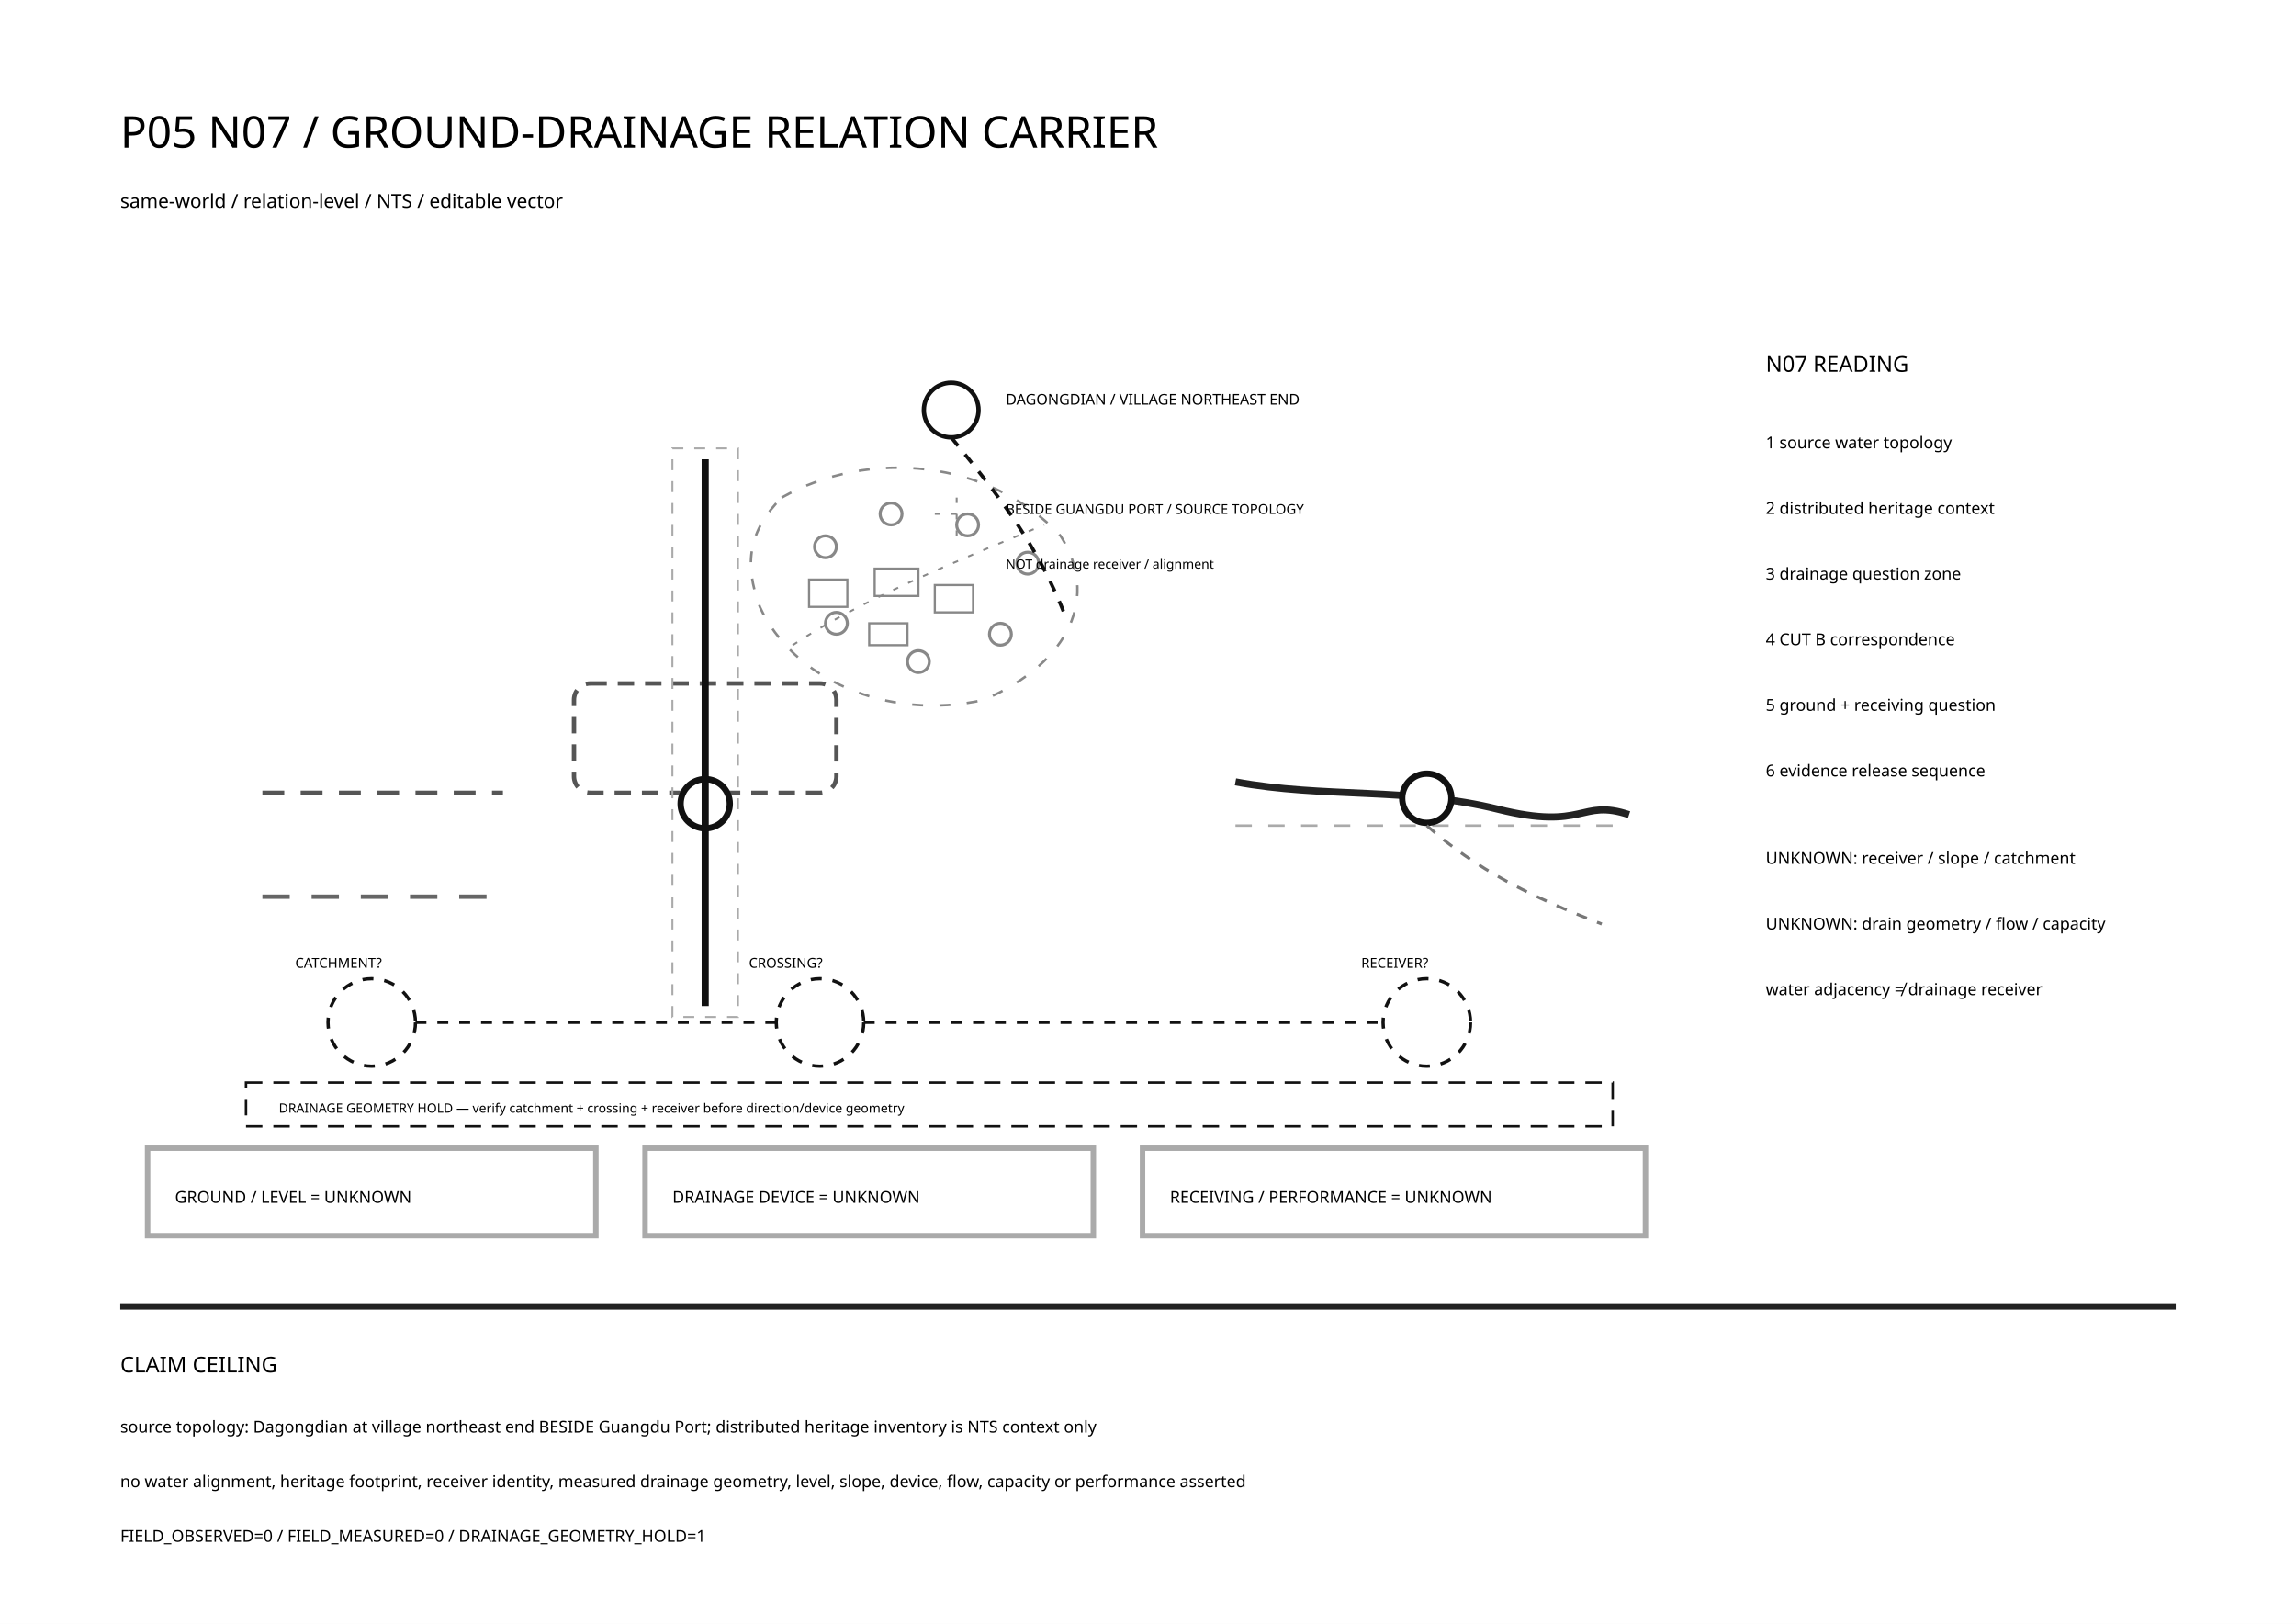
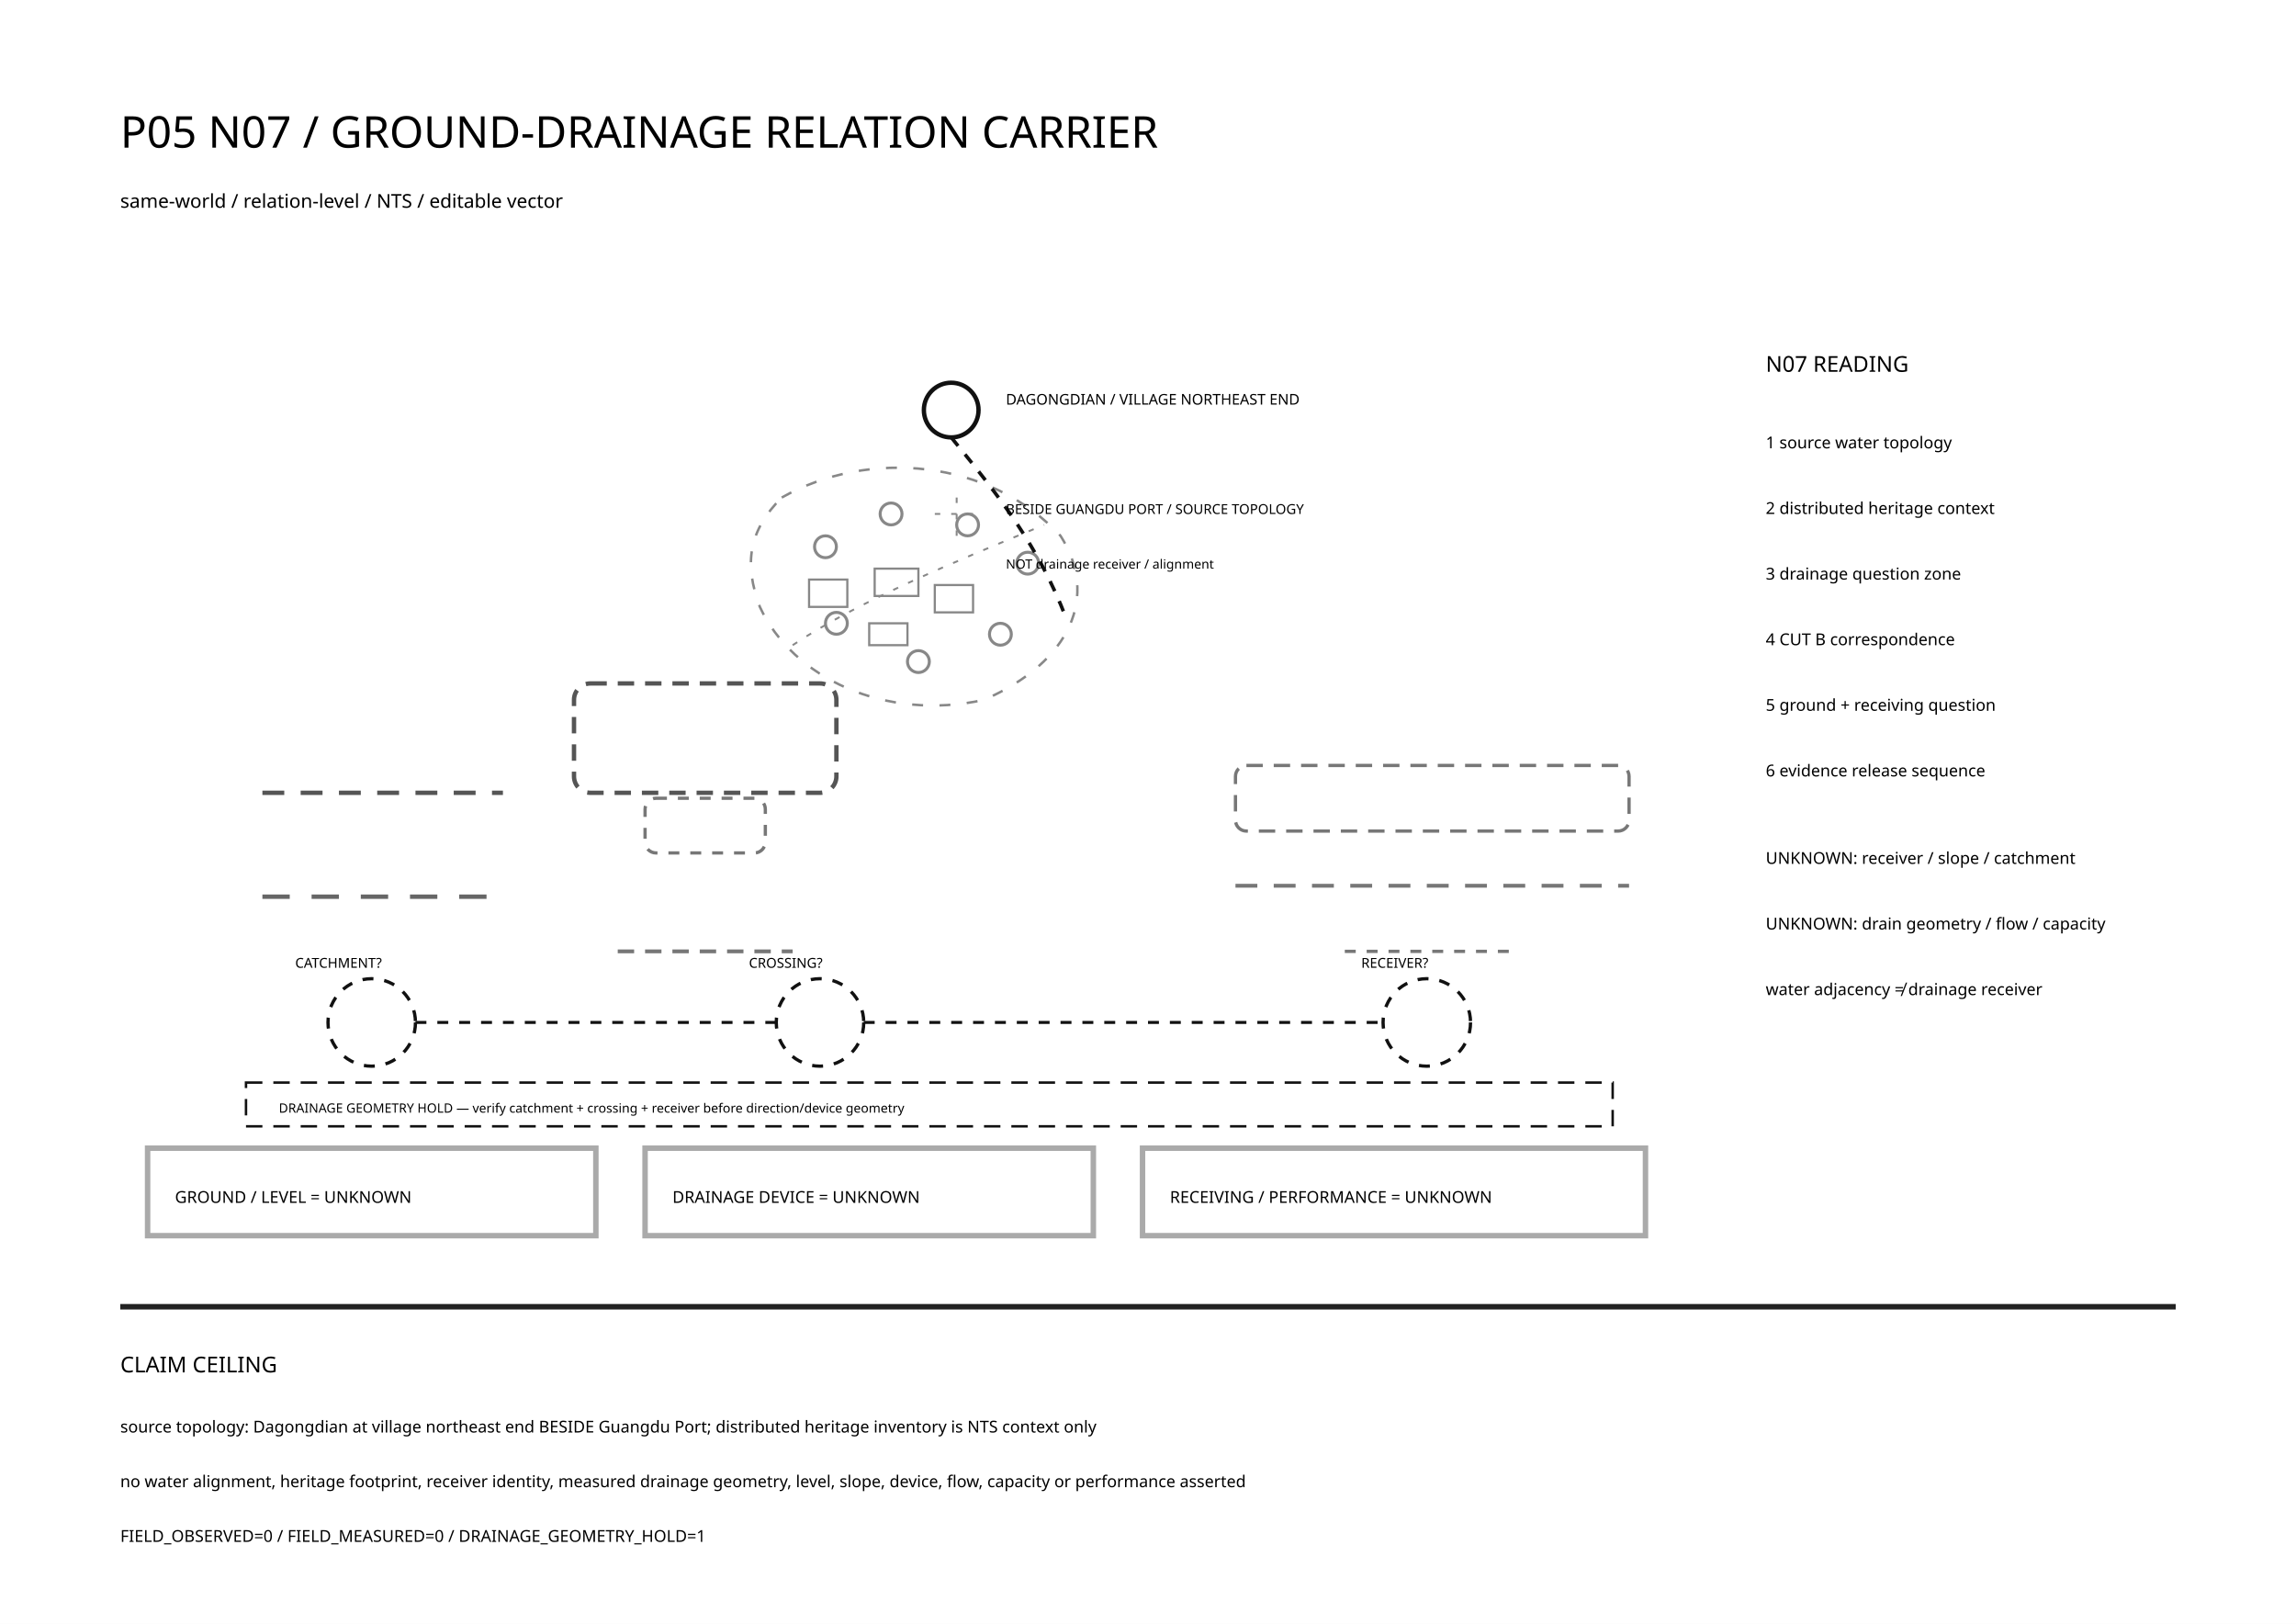
<svg xmlns="http://www.w3.org/2000/svg" width="420mm" height="297mm" viewBox="0 0 420 297">
  <rect width="420" height="297" fill="white" />
  <g id="L00-FRAME" font-family="sans-serif">
    <text x="22" y="27" font-size="8">P05 N07 / GROUND-DRAINAGE RELATION CARRIER</text>
    <text x="22" y="38" font-size="3.5">same-world / relation-level / NTS / editable vector</text>
  </g>
  <g id="L10-PLAN" fill="none">
    <g id="N07-ROUTE-RELATION-STATE" font-family="sans-serif">
      <line x1="48" y1="145" x2="92" y2="145" stroke="#555" stroke-width="0.8" stroke-dasharray="4 3" />
      <text x="48" y="140" font-size="2.5">PRIMARY ROUTE RELATION / ALIGNMENT UNKNOWN · NTS</text>
    </g>
    <g id="N07-WATER-RELATION-STATE" font-family="sans-serif">
      <line x1="48" y1="164" x2="92" y2="164" stroke="#666" stroke-width="0.8" stroke-dasharray="5 4" />
      <text x="48" y="159" font-size="2.5">WATER RELATION / ALIGNMENT UNKNOWN · NTS</text>
    </g>
    <g id="N07-DRAINAGE-QUESTION-STATE" font-family="sans-serif">
      <rect x="105" y="125" width="48" height="20" rx="3" stroke="#555" stroke-width="0.8" stroke-dasharray="3 2" />
      <text x="110" y="136" font-size="2.5">DRAINAGE QUESTION / LOCATION UNKNOWN · NTS</text>
    </g>
-     <circle id="N07-PLAN-NODE" cx="129" cy="147" r="4.5" fill="white" stroke="#111" stroke-width="1.15" />
-     <line id="N07-CUT-B" x1="129" y1="84" x2="129" y2="184" stroke="#111" stroke-width="1.3" />
-     <rect id="N07-CUT-UNCERTAINTY" x="123" y="82" width="12" height="104" stroke="#aaa" stroke-width="0.35" stroke-dasharray="2 2" />
+     <g id="N07-CUT-CORRESPONDENCE-STATE" font-family="sans-serif">
+       <line x1="113" y1="174" x2="145" y2="174" stroke="#777" stroke-width="0.7" stroke-dasharray="3 2" />
+       <text x="113" y="169" font-size="2.4">CUT CORRESPONDENCE / LOCATION UNKNOWN · NTS</text>
+     </g>
+     <g id="N07-PLAN-NODE-STATE" font-family="sans-serif">
+       <rect x="118" y="146" width="22" height="10" rx="2" stroke="#777" stroke-width="0.6" stroke-dasharray="2 2" />
+       <text x="120" y="152.5" font-size="2.2">PLAN RELATION</text>
+     </g>
  </g>
  <g id="L11-HERITAGE-FABRIC" fill="none" stroke="#888">
    <path id="N07-HERITAGE-FABRIC-EXTENT-NTS" d="M143 91 C159 82 181 84 194 98 C201 109 196 121 180 128 C162 132 145 124 139 111 C136 103 137 97 143 91Z" stroke-width="0.45" stroke-dasharray="2 3" />
    <g id="N07-PROTECTED-UNITS-NTS" fill="white" stroke-width="0.55">
      <circle cx="151" cy="100" r="2" />
      <circle cx="163" cy="94" r="2" />
      <circle cx="177" cy="96" r="2" />
      <circle cx="188" cy="103" r="2" />
      <circle cx="183" cy="116" r="2" />
      <circle cx="168" cy="121" r="2" />
      <circle cx="153" cy="114" r="2" />
    </g>
    <path id="N07-ANCIENT-RESIDENCE-FABRIC-NTS" d="M148 106h7v5h-7z M160 104h8v5h-8z M171 107h7v5h-7z M159 114h7v4h-7z" stroke-width="0.4" />
    <path id="N07-LANE-WELL-TREE-FABRIC-NTS" d="M145 118 C157 110 174 103 191 96 M175 91v7 M171 94h8" stroke-width="0.35" stroke-dasharray="1 2" />
  </g>
  <g id="L12-SOURCE-TOPOLOGY" font-family="sans-serif">
    <circle id="N07-DAGONGDIAN-TOPOLOGY-NODE" cx="174" cy="75" r="5" fill="white" stroke="#111" stroke-width="0.8" />
    <text x="184" y="74" font-size="2.7">DAGONGDIAN / VILLAGE NORTHEAST END</text>
    <path id="N07-GUANGDU-PORT-BESIDE-LINK" d="M174 80 C183 91 190 100 195 113" fill="none" stroke="#111" stroke-width="0.65" stroke-dasharray="2 2" />
    <text x="184" y="94" font-size="2.5">BESIDE GUANGDU PORT / SOURCE TOPOLOGY</text>
    <text x="184" y="104" font-size="2.35">NOT drainage receiver / alignment</text>
  </g>
  <g id="L15-SECTION" fill="none">
-     <line id="N07-SECTION-DATUM" x1="226" y1="151" x2="298" y2="151" stroke="#aaa" stroke-width="0.45" stroke-dasharray="3 3" />
-     <path id="N07-GROUND-QUESTION" d="M226 143 C242 146 258 144 274 148 S289 146 298 149" stroke="#222" stroke-width="1.3" />
-     <circle id="N07-SECTION-CORRESPONDENCE" cx="261" cy="146" r="4.5" fill="white" stroke="#111" stroke-width="1.15" />
-     <path id="N07-RECEIVING-RELATION" d="M261 151 C270 159 280 164 293 169" stroke="#777" stroke-width="0.55" stroke-dasharray="2 2" />
-     <text x="226" y="132" font-family="sans-serif" font-size="3">SECTION B / ground question, not measured profile</text>
+     <g id="N07-SECTION-CORRESPONDENCE-STATE" font-family="sans-serif">
+       <rect x="226" y="140" width="72" height="12" rx="2" stroke="#777" stroke-width="0.6" stroke-dasharray="3 2" />
+       <text x="231" y="147.5" font-size="2.4">SECTION CORRESPONDENCE / DATUM UNKNOWN · NTS</text>
+     </g>
+     <g id="N07-GROUND-QUESTION-STATE" font-family="sans-serif">
+       <line x1="226" y1="162" x2="298" y2="162" stroke="#777" stroke-width="0.7" stroke-dasharray="4 3" />
+       <text x="231" y="158" font-size="2.4">GROUND QUESTION / PROFILE + LEVEL UNKNOWN</text>
+     </g>
+     <g id="N07-RECEIVING-RELATION-STATE" font-family="sans-serif">
+       <line x1="246" y1="174" x2="278" y2="174" stroke="#777" stroke-width="0.6" stroke-dasharray="2 2" />
+       <text x="231" y="183" font-size="2.4">RECEIVING RELATION? IDENTITY + DIRECTION UNKNOWN</text>
+     </g>
  </g>
  <g id="L18-DRAINAGE-RELEASE" font-family="sans-serif">
    <circle id="N07-CATCHMENT-EVIDENCE" cx="68" cy="187" r="8" fill="white" stroke="#111" stroke-width="0.6" stroke-dasharray="2 2" />
    <text x="54" y="177" font-size="2.5">CATCHMENT?</text>
    <circle id="N07-CROSSING-EVIDENCE" cx="150" cy="187" r="8" fill="white" stroke="#111" stroke-width="0.6" stroke-dasharray="2 2" />
    <text x="137" y="177" font-size="2.5">CROSSING?</text>
    <circle id="N07-RECEIVER-EVIDENCE" cx="261" cy="187" r="8" fill="white" stroke="#111" stroke-width="0.6" stroke-dasharray="2 2" />
    <text x="249" y="177" font-size="2.5">RECEIVER?</text>
    <path id="N07-RELEASE-SEQUENCE" d="M76 187 H142 M158 187 H253" fill="none" stroke="#111" stroke-width="0.55" stroke-dasharray="2 2" />
    <rect id="N07-DRAINAGE-GEOMETRY-HOLD" x="45" y="198" width="250" height="8" fill="white" stroke="#111" stroke-width="0.45" stroke-dasharray="3 2" />
    <text x="51" y="203.5" font-size="2.35">DRAINAGE GEOMETRY HOLD — verify catchment + crossing + receiver before direction/device geometry</text>
  </g>
  <g id="L20-STATE" font-family="sans-serif">
    <rect x="27" y="210" width="82" height="16" fill="none" stroke="#aaa" />
    <rect x="118" y="210" width="82" height="16" fill="none" stroke="#aaa" />
    <rect x="209" y="210" width="92" height="16" fill="none" stroke="#aaa" />
    <text id="N07-GROUND-LEVEL-STATE" x="32" y="220" font-size="3">GROUND / LEVEL = UNKNOWN</text>
    <text id="N07-DRAINAGE-DEVICE-STATE" x="123" y="220" font-size="3">DRAINAGE DEVICE = UNKNOWN</text>
    <text id="N07-RECEIVING-PERFORMANCE-STATE" x="214" y="220" font-size="3">RECEIVING / PERFORMANCE = UNKNOWN</text>
  </g>
  <g id="L30-READING" font-family="sans-serif">
    <text x="323" y="68" font-size="4">N07 READING</text>
    <text x="323" y="82" font-size="3">1 source water topology</text>
    <text x="323" y="94" font-size="3">2 distributed heritage context</text>
    <text x="323" y="106" font-size="3">3 drainage question zone</text>
    <text x="323" y="118" font-size="3">4 CUT B correspondence</text>
    <text x="323" y="130" font-size="3">5 ground + receiving question</text>
    <text x="323" y="142" font-size="3">6 evidence release sequence</text>
    <text x="323" y="158" font-size="3">UNKNOWN: receiver / slope / catchment</text>
    <text x="323" y="170" font-size="3">UNKNOWN: drain geometry / flow / capacity</text>
    <text x="323" y="182" font-size="3">water adjacency ≠ drainage receiver</text>
  </g>
  <g id="L40-CLAIM" font-family="sans-serif">
    <line x1="22" y1="239" x2="398" y2="239" stroke="#222" />
    <text x="22" y="251" font-size="4">CLAIM CEILING</text>
    <text x="22" y="262" font-size="3">source topology: Dagongdian at village northeast end BESIDE Guangdu Port; distributed heritage inventory is NTS context only</text>
    <text x="22" y="272" font-size="3">no water alignment, heritage footprint, receiver identity, measured drainage geometry, level, slope, device, flow, capacity or performance asserted</text>
    <text x="22" y="282" font-size="3">FIELD_OBSERVED=0 / FIELD_MEASURED=0 / DRAINAGE_GEOMETRY_HOLD=1</text>
  </g>
</svg>
